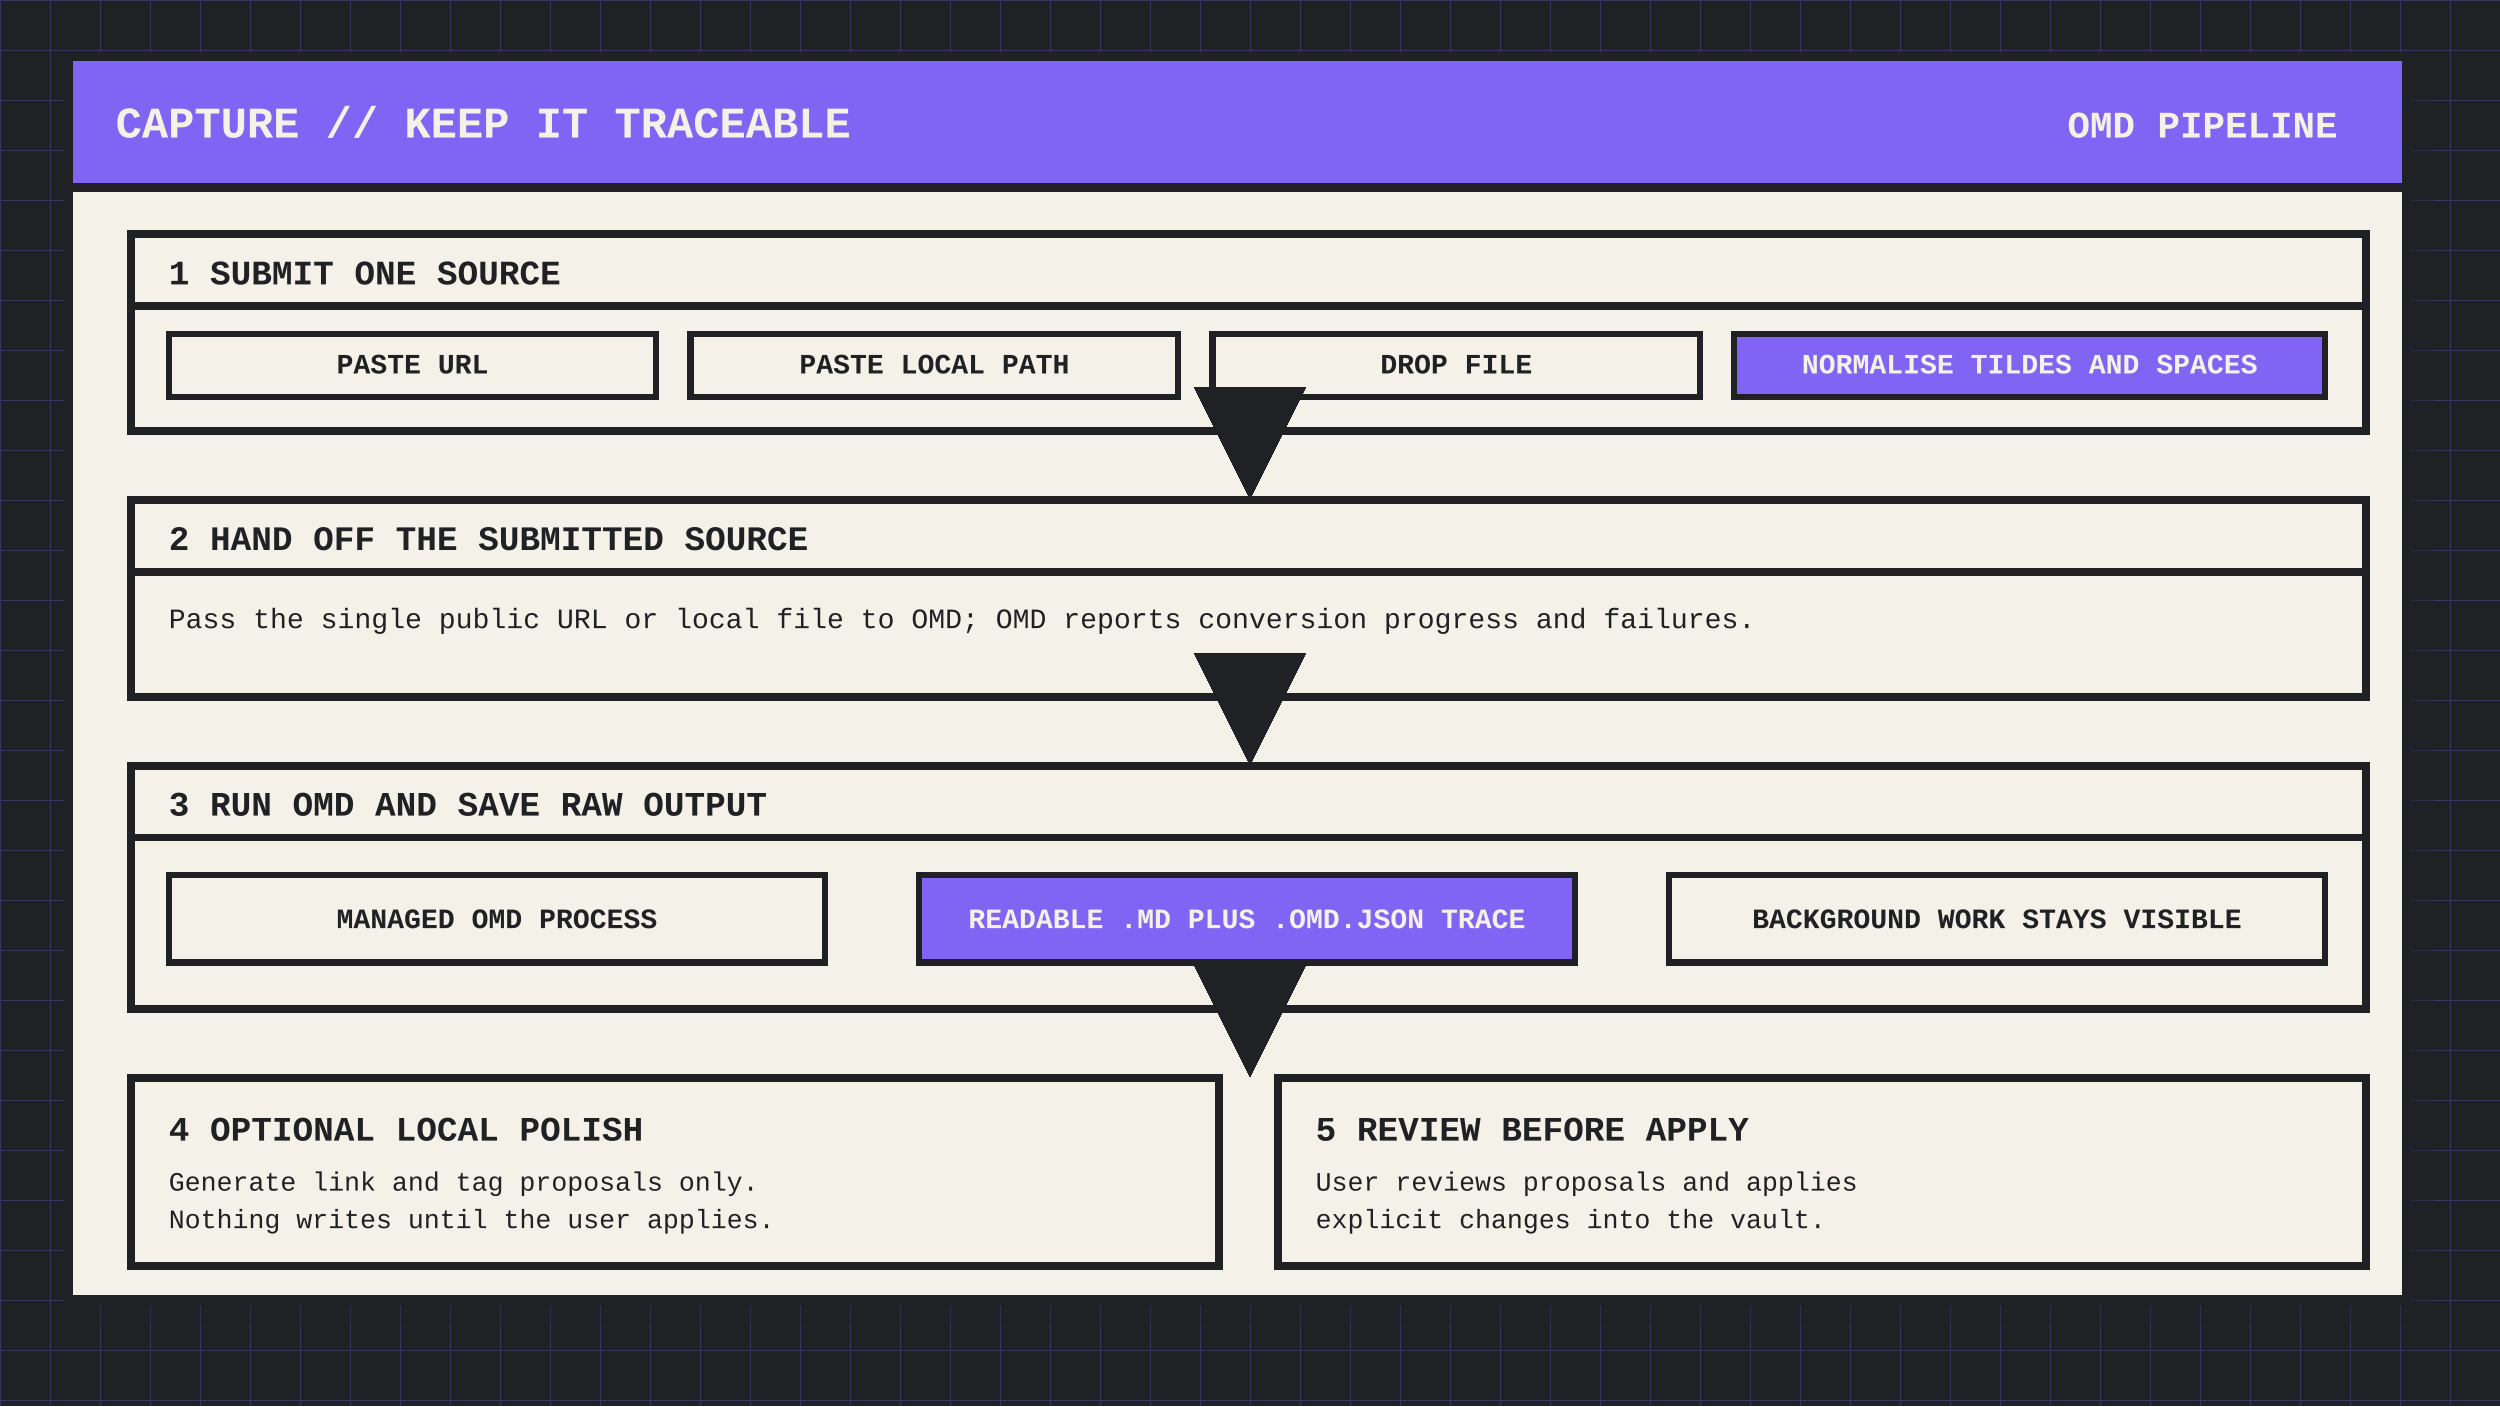
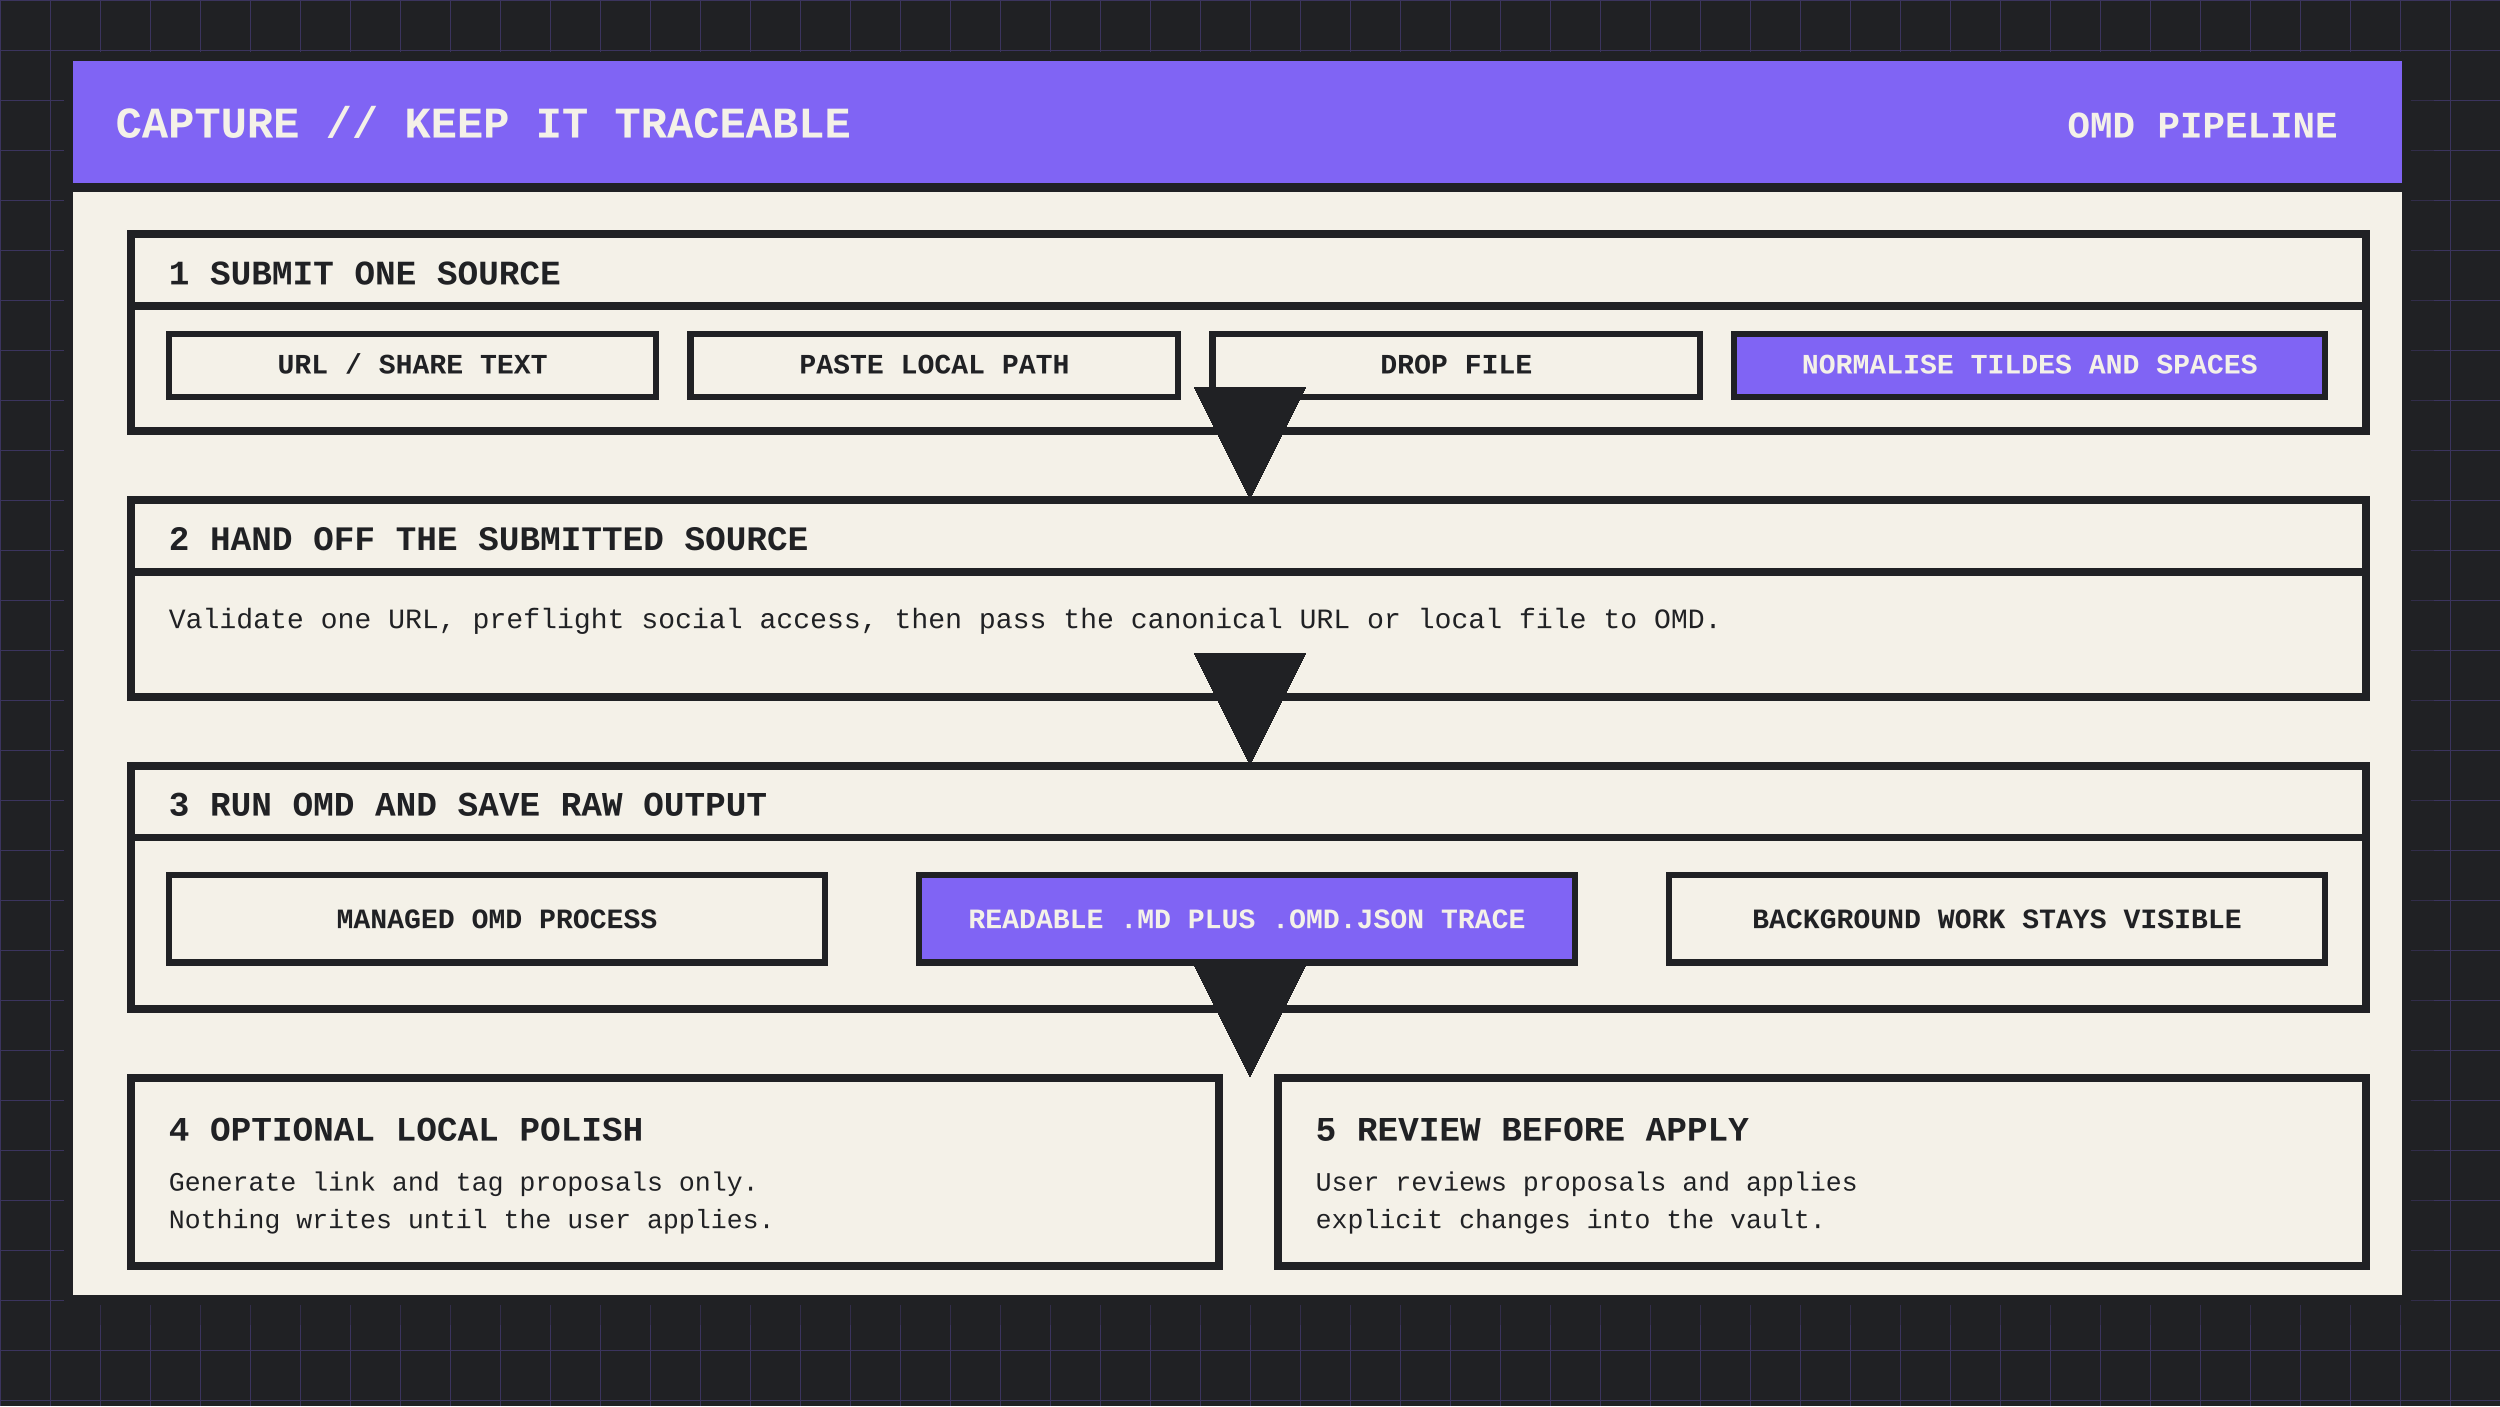
<svg xmlns="http://www.w3.org/2000/svg" viewBox="0 0 1600 900" role="img" aria-labelledby="title-capture desc-capture" shape-rendering="crispEdges">
  <defs>
    <pattern id="grid-capture" width="32" height="32" patternUnits="userSpaceOnUse">
      <path d="M32 0H0V32" fill="none" stroke="#8064F4" stroke-width="1" opacity="0.28" />
    </pattern>
    <marker id="arrow-capture" markerWidth="12" markerHeight="12" refX="10" refY="6" orient="auto" markerUnits="strokeWidth">
      <path d="M0 0L12 6L0 12Z" fill="#202124" />
    </marker>
  </defs>
  <rect width="1600" height="900" fill="#202124" />
  <rect width="1600" height="900" fill="url(#grid-capture)" />
  <rect x="62" y="52" width="1496" height="796" fill="#202124" opacity="0.34" />
  <rect x="44" y="36" width="1496" height="796" fill="#F4F1E8" stroke="#202124" stroke-width="6" />
  <rect x="44" y="36" width="1496" height="84" fill="#8064F4" stroke="#202124" stroke-width="6" />
  <text x="74" y="88" font-family="Courier New, monospace" font-size="28" font-weight="700" fill="#F4F1E8">CAPTURE // KEEP IT TRACEABLE</text>
  <text x="1496" y="88" text-anchor="end" font-family="Courier New, monospace" font-size="24" font-weight="700" fill="#F4F1E8">OMD PIPELINE</text>
  <rect x="84" y="150" width="1430" height="126" fill="#F4F1E8" stroke="#202124" stroke-width="5" />
  <rect x="84" y="150" width="1430" height="46" fill="#F4F1E8" stroke="#202124" stroke-width="5" />
  <text x="108" y="182" font-family="Courier New, monospace" font-size="22" font-weight="700" fill="#202124">1  SUBMIT ONE SOURCE</text>
  <rect x="108" y="214" width="312" height="40" fill="#F4F1E8" stroke="#202124" stroke-width="4" />
  <rect x="442" y="214" width="312" height="40" fill="#F4F1E8" stroke="#202124" stroke-width="4" />
  <rect x="776" y="214" width="312" height="40" fill="#F4F1E8" stroke="#202124" stroke-width="4" />
  <rect x="1110" y="214" width="378" height="40" fill="#8064F4" stroke="#202124" stroke-width="4" />
-   <text x="264" y="239" text-anchor="middle" font-family="Courier New, monospace" font-size="18" font-weight="700" fill="#202124">PASTE URL</text>
+   <text x="264" y="239" text-anchor="middle" font-family="Courier New, monospace" font-size="18" font-weight="700" fill="#202124">URL / SHARE TEXT</text>
  <text x="598" y="239" text-anchor="middle" font-family="Courier New, monospace" font-size="18" font-weight="700" fill="#202124">PASTE LOCAL PATH</text>
  <text x="932" y="239" text-anchor="middle" font-family="Courier New, monospace" font-size="18" font-weight="700" fill="#202124">DROP FILE</text>
  <text x="1299" y="239" text-anchor="middle" font-family="Courier New, monospace" font-size="18" font-weight="700" fill="#F4F1E8">NORMALISE TILDES AND SPACES</text>
  <line x1="800" y1="276" x2="800" y2="308" stroke="#202124" stroke-width="6" marker-end="url(#arrow-capture)" />
  <rect x="84" y="320" width="1430" height="126" fill="#F4F1E8" stroke="#202124" stroke-width="5" />
  <rect x="84" y="320" width="1430" height="46" fill="#F4F1E8" stroke="#202124" stroke-width="5" />
  <text x="108" y="352" font-family="Courier New, monospace" font-size="22" font-weight="700" fill="#202124">2  HAND OFF THE SUBMITTED SOURCE</text>
-   <text x="108" y="402" font-family="Courier New, monospace" font-size="18" fill="#202124">Pass the single public URL or local file to OMD; OMD reports conversion progress and failures.</text>
+   <text x="108" y="402" font-family="Courier New, monospace" font-size="18" fill="#202124">Validate one URL, preflight social access, then pass the canonical URL or local file to OMD.</text>
  <line x1="800" y1="446" x2="800" y2="478" stroke="#202124" stroke-width="6" marker-end="url(#arrow-capture)" />
  <rect x="84" y="490" width="1430" height="156" fill="#F4F1E8" stroke="#202124" stroke-width="5" />
  <rect x="84" y="490" width="1430" height="46" fill="#F4F1E8" stroke="#202124" stroke-width="5" />
  <text x="108" y="522" font-family="Courier New, monospace" font-size="22" font-weight="700" fill="#202124">3  RUN OMD AND SAVE RAW OUTPUT</text>
  <rect x="108" y="560" width="420" height="56" fill="#F4F1E8" stroke="#202124" stroke-width="4" />
  <rect x="588" y="560" width="420" height="56" fill="#8064F4" stroke="#202124" stroke-width="4" />
  <rect x="1068" y="560" width="420" height="56" fill="#F4F1E8" stroke="#202124" stroke-width="4" />
  <text x="318" y="594" text-anchor="middle" font-family="Courier New, monospace" font-size="18" font-weight="700" fill="#202124">MANAGED OMD PROCESS</text>
  <text x="798" y="594" text-anchor="middle" font-family="Courier New, monospace" font-size="18" font-weight="700" fill="#F4F1E8">READABLE .MD PLUS .OMD.JSON TRACE</text>
  <text x="1278" y="594" text-anchor="middle" font-family="Courier New, monospace" font-size="18" font-weight="700" fill="#202124">BACKGROUND WORK STAYS VISIBLE</text>
  <line x1="800" y1="646" x2="800" y2="678" stroke="#202124" stroke-width="6" marker-end="url(#arrow-capture)" />
  <rect x="84" y="690" width="696" height="120" fill="#F4F1E8" stroke="#202124" stroke-width="5" />
  <rect x="818" y="690" width="696" height="120" fill="#F4F1E8" stroke="#202124" stroke-width="5" />
  <text x="108" y="730" font-family="Courier New, monospace" font-size="22" font-weight="700" fill="#202124">4  OPTIONAL LOCAL POLISH</text>
  <text x="108" y="762" font-family="Courier New, monospace" font-size="17" fill="#202124">Generate link and tag proposals only.</text>
  <text x="108" y="786" font-family="Courier New, monospace" font-size="17" fill="#202124">Nothing writes until the user applies.</text>
  <text x="842" y="730" font-family="Courier New, monospace" font-size="22" font-weight="700" fill="#202124">5  REVIEW BEFORE APPLY</text>
  <text x="842" y="762" font-family="Courier New, monospace" font-size="17" fill="#202124">User reviews proposals and applies</text>
  <text x="842" y="786" font-family="Courier New, monospace" font-size="17" fill="#202124">explicit changes into the vault.</text>
</svg>
